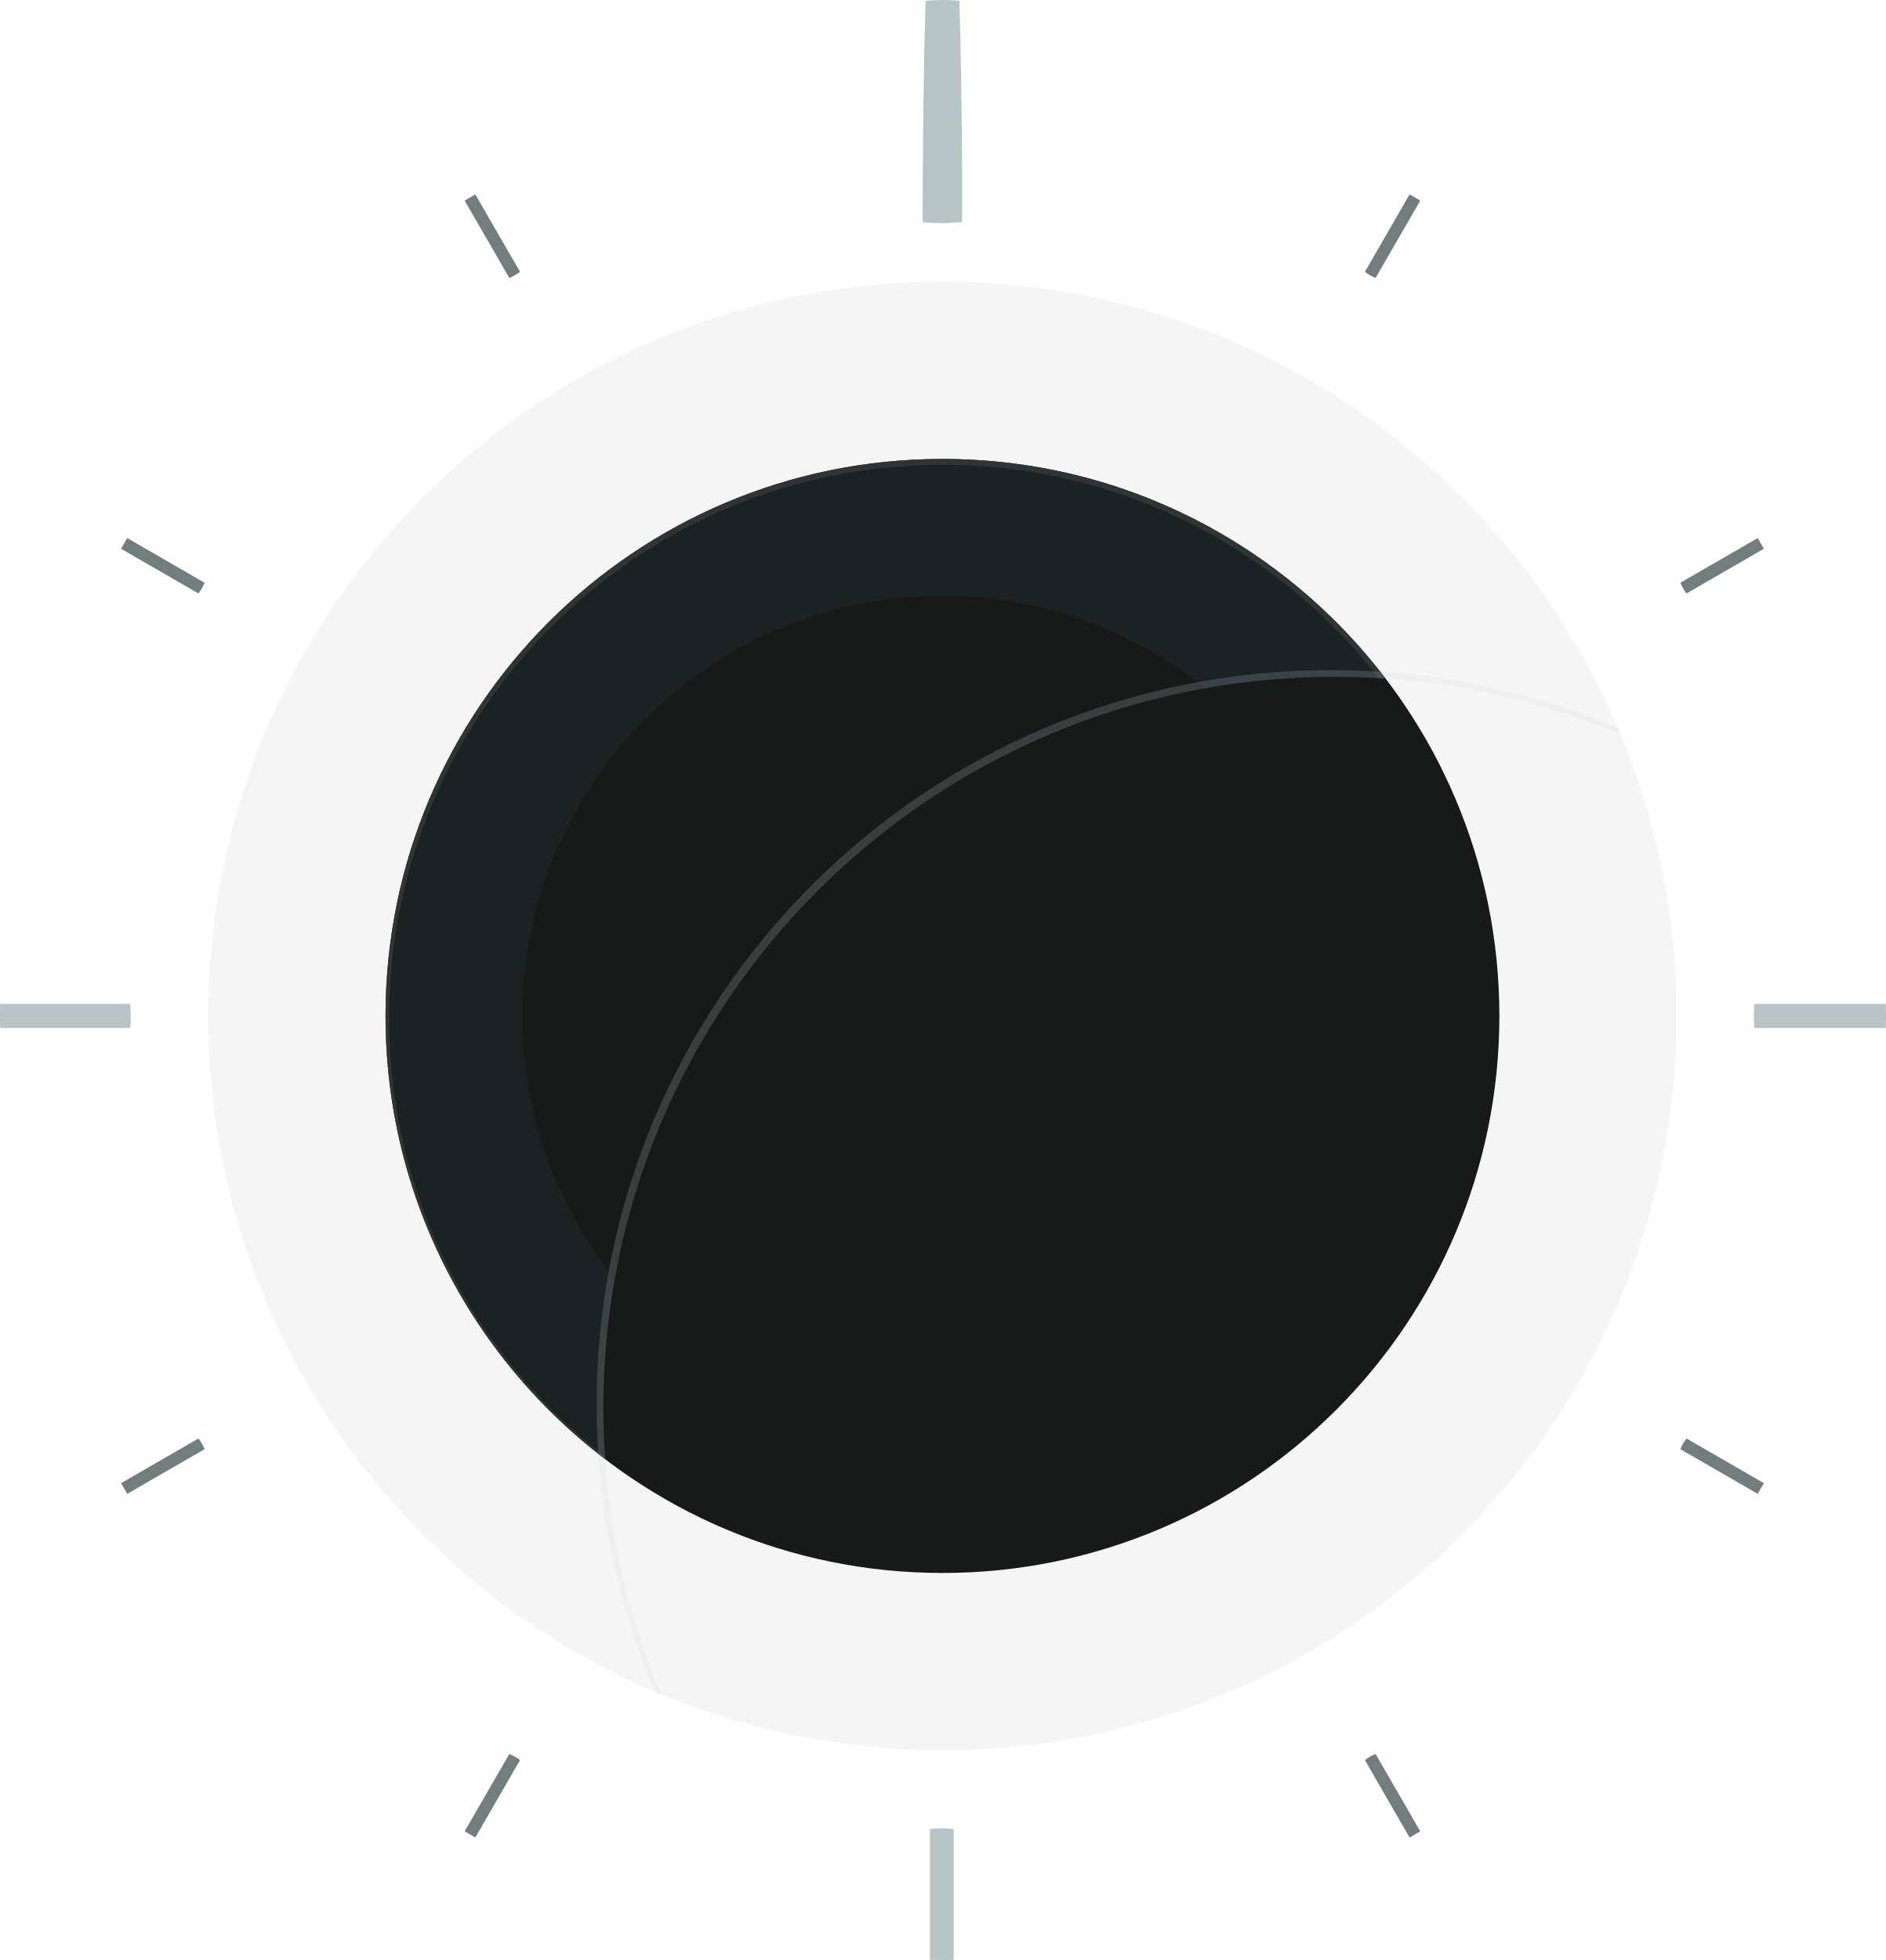
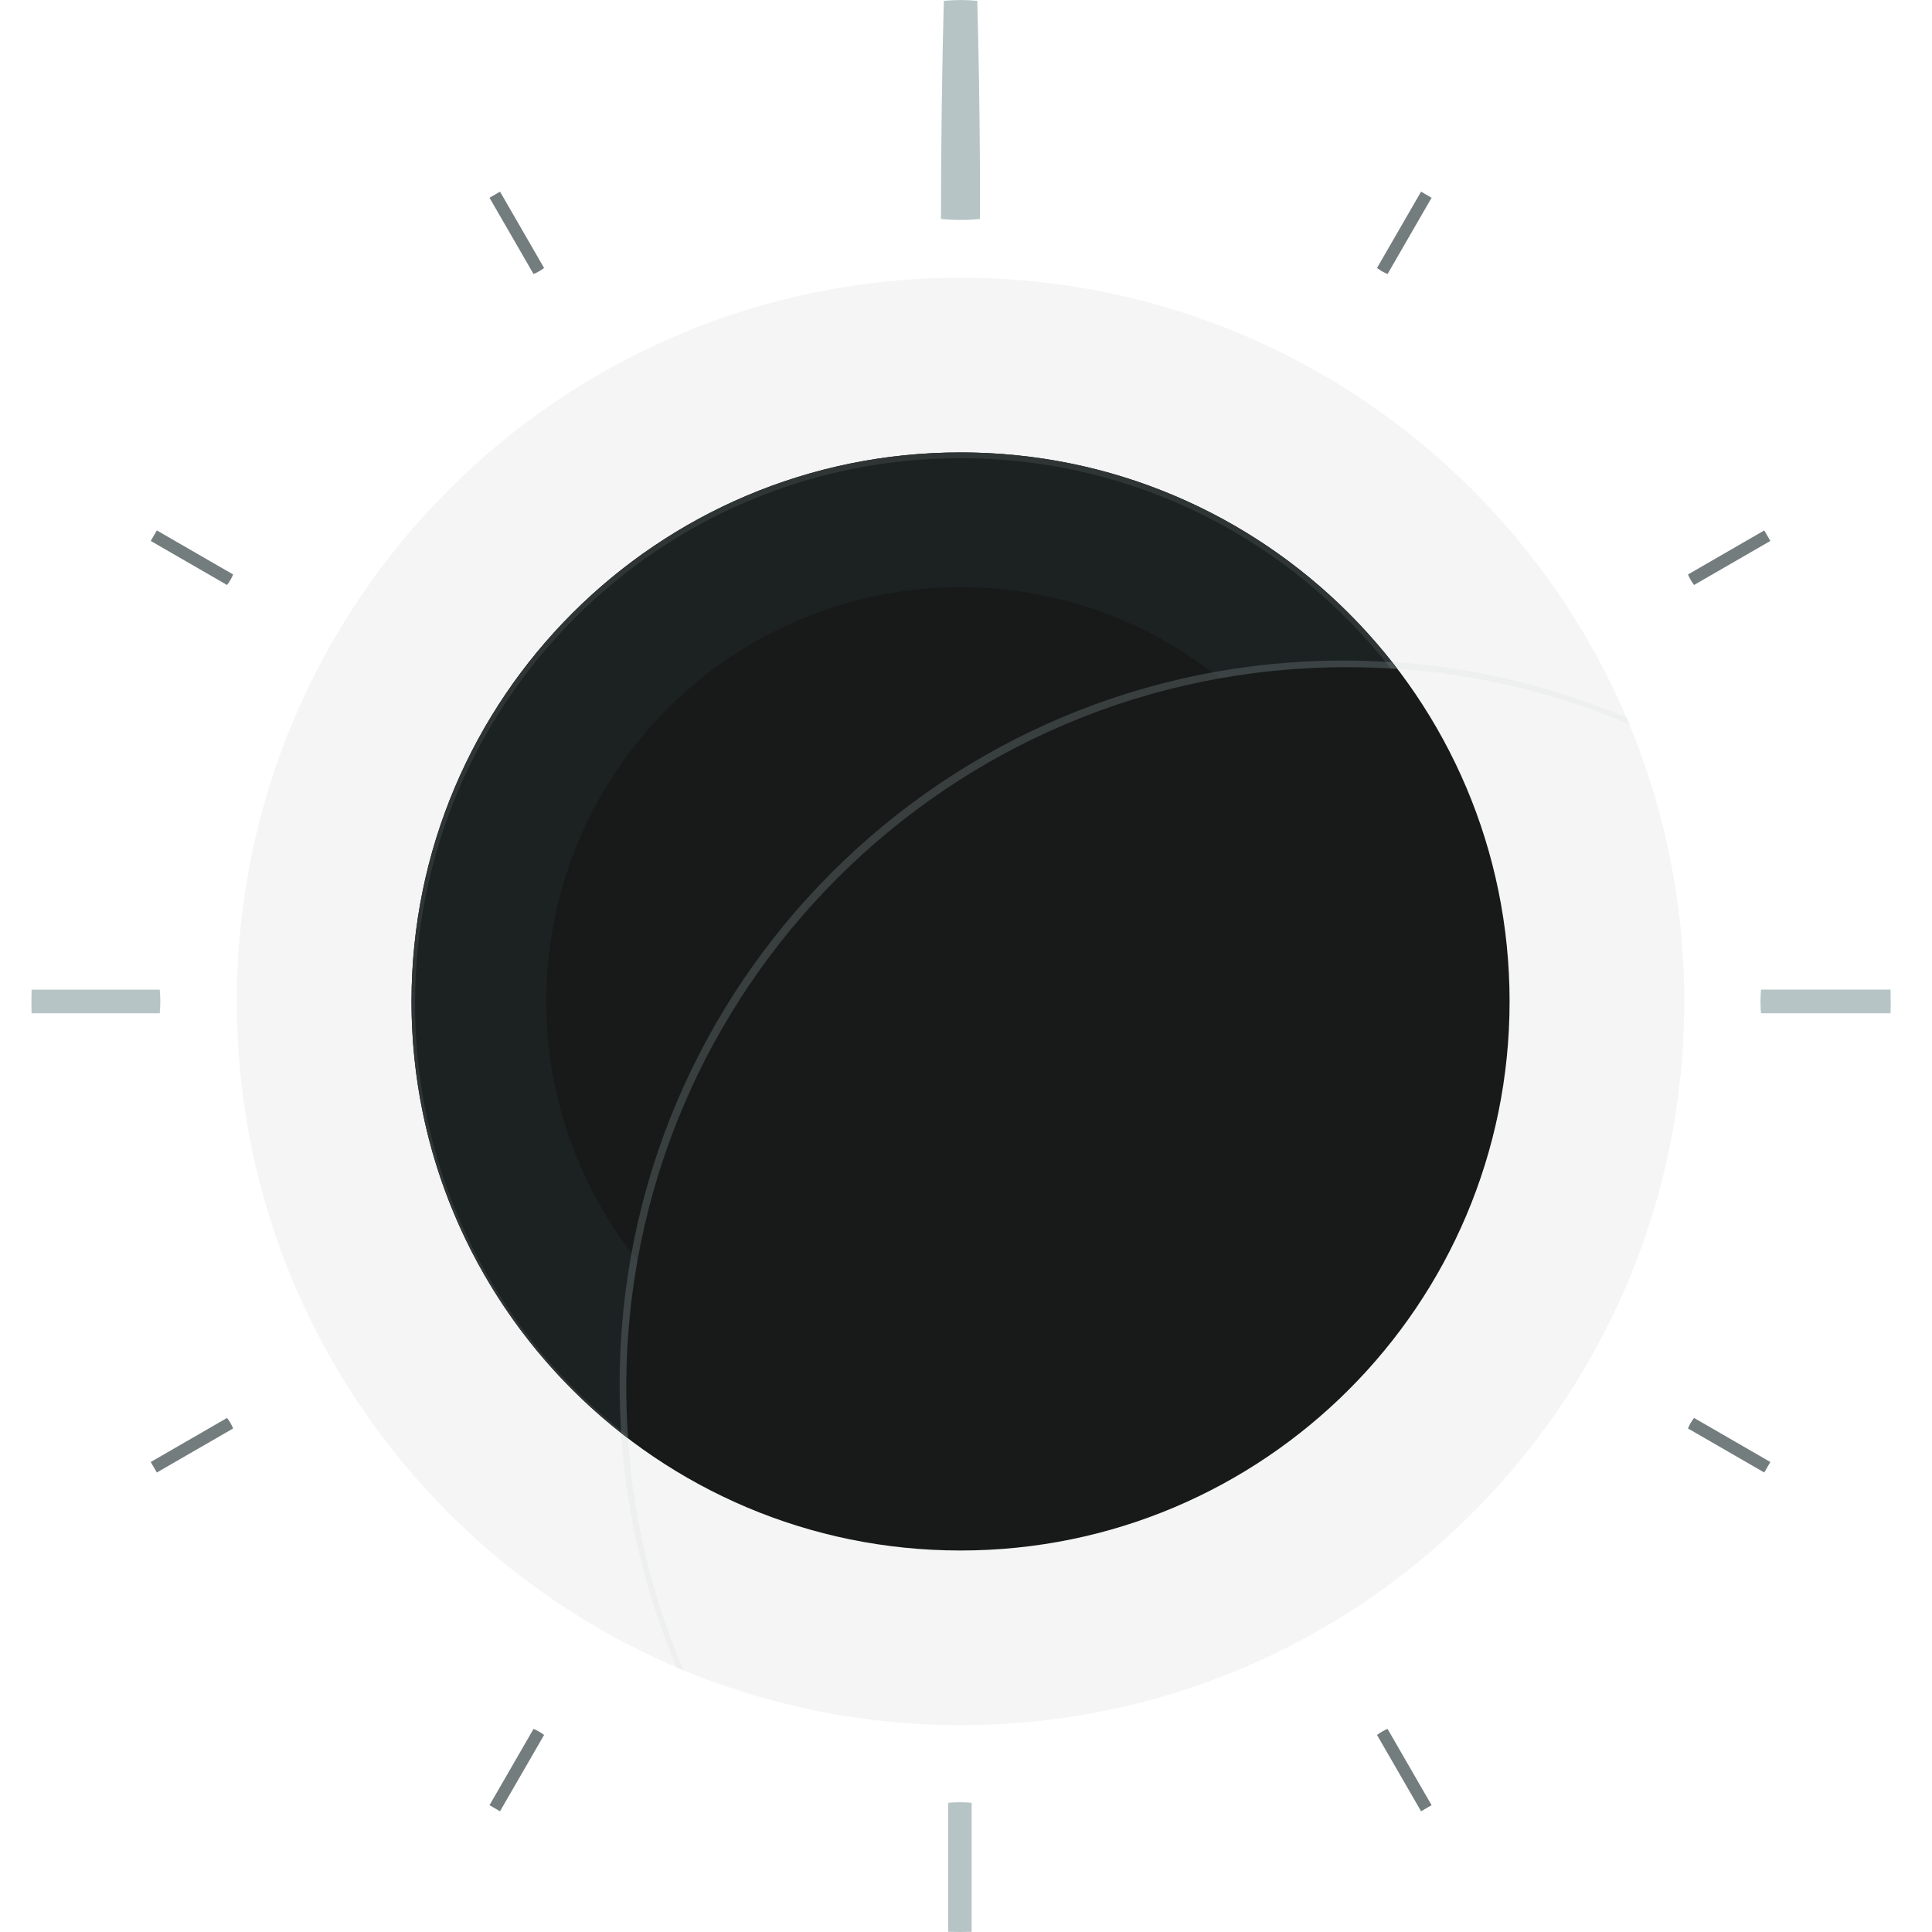
- <svg xmlns="http://www.w3.org/2000/svg" version="1.1" width="236.713" height="245.966" viewBox="0 0 236.713 245.966" id="Layer_1">
-   <circle cx="159.5" cy="211.5" r="69.9" transform="translate(-41.209,-84.004)" id="circle3093" style="fill:#181a1a;fill-rule:evenodd" />
-   <path d="m 118.291,219.636 c -50.887,0 -92.14,-41.252 -92.14,-92.14 0,-50.888 41.253,-92.14 92.14,-92.14 50.888,0 92.14,41.252 92.14,92.14 0,50.888 -41.253,92.14 -92.14,92.14 z m 0,-161.981 c -38.572,0 -69.841,31.269 -69.841,69.841 0,38.572 31.269,69.841 69.841,69.841 38.572,0 69.841,-31.269 69.841,-69.841 0,-38.572 -31.269,-69.841 -69.841,-69.841 z" id="path3095" style="opacity:0.05;fill:#292b2b;fill-rule:evenodd" />
-   <g transform="translate(-41.209,-84.004)" id="g3097" style="opacity:0.05">
+ <svg xmlns="http://www.w3.org/2000/svg" version="1.1" id="Layer_1" x="0px" y="0px" width="245.97" height="245.97" viewBox="0 0 245.97 245.97" enable-background="new 0 0 320 480" xml:space="preserve">
+   <defs id="defs3153" />
+   <circle clip-rule="evenodd" cx="159.5" cy="211.5" r="69.9" id="circle3093" transform="translate(-37.209,-84)" style="fill:#181a1a;fill-rule:evenodd" />
+   <path clip-rule="evenodd" d="m 122.291,219.64 c -50.887,0 -92.14,-41.252 -92.14,-92.14 0,-50.888 41.253,-92.14 92.14,-92.14 50.888,0 92.14,41.252 92.14,92.14 0,50.888 -41.253,92.14 -92.14,92.14 z m 0,-161.981 c -38.572,0 -69.841,31.269 -69.841,69.841 0,38.572 31.269,69.841 69.841,69.841 38.572,0 69.841,-31.269 69.841,-69.841 0,-38.572 -31.269,-69.841 -69.841,-69.841 z" id="path3095" style="opacity:0.05;fill:#292b2b;fill-rule:evenodd" />
+   <g id="g3097" transform="translate(-37.209,-84)" style="opacity:0.05">
    <g id="g3099">
-       <path d="m 116.918,260.713 c 0,-5.545 0.492,-10.975 1.434,-16.249 -7.243,-9.03 -11.586,-20.487 -11.586,-32.964 0,-29.125 23.61,-52.735 52.735,-52.735 12.477,0 23.934,4.343 32.964,11.586 5.274,-0.942 10.704,-1.434 16.249,-1.434 2.145,0 4.271,0.08 6.379,0.224 C 202.321,152.406 182.177,141.6 159.5,141.6 c -38.605,0 -69.9,31.295 -69.9,69.9 0,22.677 10.807,42.821 27.542,55.592 -0.145,-2.108 -0.224,-4.234 -0.224,-6.379 z" id="path3101" style="fill:#6facb5;fill-rule:evenodd" />
+       <path clip-rule="evenodd" d="m 116.918,260.713 c 0,-5.545 0.492,-10.975 1.434,-16.249 -7.243,-9.03 -11.586,-20.487 -11.586,-32.964 0,-29.125 23.61,-52.735 52.735,-52.735 12.477,0 23.934,4.343 32.964,11.586 5.274,-0.942 10.704,-1.434 16.249,-1.434 2.145,0 4.271,0.08 6.379,0.224 C 202.321,152.406 182.177,141.6 159.5,141.6 c -38.605,0 -69.9,31.295 -69.9,69.9 0,22.677 10.807,42.821 27.542,55.592 -0.145,-2.108 -0.224,-4.234 -0.224,-6.379 z" id="path3101" style="fill:#6facb5;fill-rule:evenodd" />
    </g>
  </g>
-   <g transform="translate(-41.209,-84.004)" id="g3103">
+   <g id="g3103" transform="translate(-37.209,-84)">
    <g id="g3105">
-       <path d="m 117.123,266.794 c -16.461,-12.7 -27.074,-32.609 -27.074,-55.007 0,-38.357 31.095,-69.452 69.452,-69.452 22.252,0 42.045,10.477 54.755,26.754 0.279,0.017 0.559,0.034 0.837,0.053 -12.771,-16.735 -32.916,-27.542 -55.592,-27.542 -38.605,0 -69.901,31.296 -69.901,69.901 0,22.677 10.807,42.822 27.542,55.593 -0.007,-0.1 -0.012,-0.2 -0.019,-0.3 z" id="path3107" style="fill:#2f3535;fill-rule:evenodd" />
+       <path clip-rule="evenodd" d="m 117.123,266.794 c -16.461,-12.7 -27.074,-32.609 -27.074,-55.007 0,-38.357 31.095,-69.452 69.452,-69.452 22.252,0 42.045,10.477 54.755,26.754 0.279,0.017 0.559,0.034 0.837,0.053 -12.771,-16.735 -32.916,-27.542 -55.592,-27.542 -38.605,0 -69.901,31.296 -69.901,69.901 0,22.677 10.807,42.822 27.542,55.593 -0.007,-0.1 -0.012,-0.2 -0.019,-0.3 z" id="path3107" style="fill:#2f3535;fill-rule:evenodd" />
    </g>
  </g>
-   <g transform="translate(-41.209,-84.004)" id="g3109" style="opacity:0.08">
+   <g id="g3109" transform="translate(-37.209,-84)" style="opacity:0.08">
    <g id="g3111">
-       <path d="m 116.916,260.714 c 0,-50.698 41.099,-91.797 91.797,-91.797 12.787,0 24.961,2.617 36.022,7.341 -0.117,-0.283 -0.23,-0.569 -0.35,-0.851 -11.086,-4.72 -23.284,-7.333 -36.093,-7.333 -50.931,0 -92.219,41.288 -92.219,92.219 0,12.809 2.614,25.008 7.334,36.094 0.282,0.12 0.568,0.233 0.851,0.35 -4.725,-11.062 -7.342,-23.236 -7.342,-36.023 z" id="path3113" style="fill:#95a3a4;fill-rule:evenodd" />
+       <path clip-rule="evenodd" d="m 116.916,260.714 c 0,-50.698 41.099,-91.797 91.797,-91.797 12.787,0 24.961,2.617 36.022,7.341 -0.117,-0.283 -0.23,-0.569 -0.35,-0.851 -11.086,-4.72 -23.284,-7.333 -36.093,-7.333 -50.931,0 -92.219,41.288 -92.219,92.219 0,12.809 2.614,25.008 7.334,36.094 0.282,0.12 0.568,0.233 0.851,0.35 -4.725,-11.062 -7.342,-23.236 -7.342,-36.023 z" id="path3113" style="fill:#95a3a4;fill-rule:evenodd" />
    </g>
  </g>
-   <g transform="translate(-41.209,-84.004)" id="g3115">
+   <g id="g3115" transform="translate(-37.209,-84)">
    <g id="g3117">
-       <path d="m 159.548,84.004 c -0.701,0 -1.47,0.04 -2.177,0.102 -0.222,8.12 -0.353,17.612 -0.362,27.769 0.791,0.082 1.72,0.129 2.539,0.129 0.82,0 1.625,-0.047 2.417,-0.13 v -7.235 c -0.05,-7.428 -0.166,-14.374 -0.335,-20.533 -0.684,-0.061 -1.376,-0.102 -2.082,-0.102 z" id="path3119" style="fill:#b6c4c6;fill-rule:evenodd" />
+       <path clip-rule="evenodd" d="m 159.548,84.004 c -0.701,0 -1.47,0.04 -2.177,0.102 -0.222,8.12 -0.353,17.612 -0.362,27.769 0.791,0.082 1.72,0.129 2.539,0.129 0.82,0 1.625,-0.047 2.417,-0.13 v -7.235 c -0.05,-7.428 -0.166,-14.374 -0.335,-20.533 -0.684,-0.061 -1.376,-0.102 -2.082,-0.102 z" id="path3119" style="fill:#b6c4c6;fill-rule:evenodd" />
    </g>
  </g>
-   <g transform="translate(-41.209,-84.004)" id="g3121">
+   <g id="g3121" transform="translate(-37.209,-84)">
    <g id="g3123">
-       <path d="m 157.925,313.526 v 16.424 c 0.525,0.007 1.048,0.02 1.575,0.02 0.472,0 0.941,-0.012 1.412,-0.018 v -16.426 c -0.371,-0.048 -1.093,-0.076 -1.478,-0.076 -0.384,0 -1.138,0.028 -1.509,0.076 z" id="path3125" style="fill:#b6c4c6;fill-rule:evenodd" />
+       <path clip-rule="evenodd" d="m 157.925,313.526 v 16.424 c 0.525,0.007 1.048,0.02 1.575,0.02 0.472,0 0.941,-0.012 1.412,-0.018 v -16.426 c -0.371,-0.048 -1.093,-0.076 -1.478,-0.076 -0.384,0 -1.138,0.028 -1.509,0.076 z" id="path3125" style="fill:#b6c4c6;fill-rule:evenodd" />
    </g>
  </g>
-   <g transform="translate(-41.209,-84.004)" id="g3127">
+   <g id="g3127" transform="translate(-37.209,-84)">
    <g id="g3129">
-       <path d="m 213.167,304.454 c -0.227,0.131 -0.441,0.277 -0.644,0.432 l 5.609,9.715 c 0.448,-0.256 0.893,-0.517 1.338,-0.778 l -5.607,-9.71 c -0.236,0.097 -0.469,0.21 -0.696,0.341 z m 0.696,-185.566 5.606,-9.71 c -0.445,-0.261 -0.889,-0.522 -1.338,-0.778 l -5.609,9.715 c 0.203,0.155 0.417,0.301 0.644,0.432 0.228,0.13 0.461,0.243 0.697,0.341 z m 38.591,146.279 c -0.131,0.227 -0.244,0.46 -0.342,0.696 l 9.711,5.606 c 0.261,-0.445 0.522,-0.889 0.778,-1.337 l -9.715,-5.609 c -0.156,0.203 -0.301,0.417 -0.432,0.644 z m 0.432,-106.69 9.715,-5.609 c -0.256,-0.448 -0.517,-0.893 -0.778,-1.338 l -9.71,5.606 c 0.098,0.236 0.211,0.469 0.342,0.696 0.13,0.228 0.275,0.442 0.431,0.645 z m -147.749,145.635 -5.607,9.711 c 0.445,0.261 0.889,0.522 1.338,0.778 l 5.609,-9.715 c -0.203,-0.155 -0.417,-0.3 -0.644,-0.432 -0.227,-0.131 -0.46,-0.244 -0.696,-0.342 z M 66.115,264.523 56.4,270.132 c 0.256,0.448 0.517,0.893 0.778,1.338 l 9.711,-5.606 c -0.098,-0.236 -0.211,-0.469 -0.342,-0.696 -0.132,-0.228 -0.277,-0.442 -0.432,-0.645 z m 33.416,-155.345 5.606,9.711 c 0.236,-0.098 0.469,-0.211 0.696,-0.342 0.227,-0.131 0.441,-0.276 0.644,-0.432 l -5.609,-9.715 c -0.448,0.255 -0.892,0.516 -1.337,0.778 z m -43.131,43.69 9.715,5.609 c 0.155,-0.203 0.301,-0.417 0.432,-0.644 0.131,-0.227 0.244,-0.46 0.342,-0.696 l -9.711,-5.606 c -0.261,0.444 -0.523,0.889 -0.778,1.337 z" id="path3131" style="fill:#747d7e;fill-rule:evenodd" />
+       <path clip-rule="evenodd" d="m 213.167,304.454 c -0.227,0.131 -0.441,0.277 -0.644,0.432 l 5.609,9.715 c 0.448,-0.256 0.893,-0.517 1.338,-0.778 l -5.607,-9.71 c -0.236,0.097 -0.469,0.21 -0.696,0.341 z m 0.696,-185.566 5.606,-9.71 c -0.445,-0.261 -0.889,-0.522 -1.338,-0.778 l -5.609,9.715 c 0.203,0.155 0.417,0.301 0.644,0.432 0.228,0.13 0.461,0.243 0.697,0.341 z m 38.591,146.279 c -0.131,0.227 -0.244,0.46 -0.342,0.696 l 9.711,5.606 c 0.261,-0.445 0.522,-0.889 0.778,-1.337 l -9.715,-5.609 c -0.156,0.203 -0.301,0.417 -0.432,0.644 z m 0.432,-106.69 9.715,-5.609 c -0.256,-0.448 -0.517,-0.893 -0.778,-1.338 l -9.71,5.606 c 0.098,0.236 0.211,0.469 0.342,0.696 0.13,0.228 0.275,0.442 0.431,0.645 z m -147.749,145.635 -5.607,9.711 c 0.445,0.261 0.889,0.522 1.338,0.778 l 5.609,-9.715 c -0.203,-0.155 -0.417,-0.3 -0.644,-0.432 -0.227,-0.131 -0.46,-0.244 -0.696,-0.342 z M 66.115,264.523 56.4,270.132 c 0.256,0.448 0.517,0.893 0.778,1.338 l 9.711,-5.606 c -0.098,-0.236 -0.211,-0.469 -0.342,-0.696 -0.132,-0.228 -0.277,-0.442 -0.432,-0.645 z m 33.416,-155.345 5.606,9.711 c 0.236,-0.098 0.469,-0.211 0.696,-0.342 0.227,-0.131 0.441,-0.276 0.644,-0.432 l -5.609,-9.715 c -0.448,0.255 -0.892,0.516 -1.337,0.778 z m -43.131,43.69 9.715,5.609 c 0.155,-0.203 0.301,-0.417 0.432,-0.644 0.131,-0.227 0.244,-0.46 0.342,-0.696 l -9.711,-5.606 c -0.261,0.444 -0.523,0.889 -0.778,1.337 z" id="path3131" style="fill:#747d7e;fill-rule:evenodd" />
    </g>
  </g>
-   <g transform="translate(-41.209,-84.004)" id="g3133">
+   <g id="g3133" transform="translate(-37.209,-84)">
    <g id="g3135">
-       <path d="m 261.341,211.5 c 0,0.384 0.028,1.137 0.076,1.508 h 16.486 c 0.006,-0.503 0.019,-1.004 0.019,-1.508 0,-0.504 -0.013,-1.005 -0.019,-1.508 h -16.486 c -0.048,0.371 -0.076,1.123 -0.076,1.508 z" id="path3137" style="fill:#b6c4c6;fill-rule:evenodd" />
+       <path clip-rule="evenodd" d="m 261.341,211.5 c 0,0.384 0.028,1.137 0.076,1.508 h 16.486 c 0.006,-0.503 0.019,-1.004 0.019,-1.508 0,-0.504 -0.013,-1.005 -0.019,-1.508 h -16.486 c -0.048,0.371 -0.076,1.123 -0.076,1.508 z" id="path3137" style="fill:#b6c4c6;fill-rule:evenodd" />
    </g>
  </g>
-   <g transform="translate(-41.209,-84.004)" id="g3139">
+   <g id="g3139" transform="translate(-37.209,-84)">
    <g id="g3141">
-       <path d="m 41.228,213.007 h 16.315 c 0.048,-0.371 0.076,-1.123 0.076,-1.507 0,-0.384 -0.027,-1.136 -0.076,-1.507 H 41.228 c -0.006,0.503 -0.019,1.003 -0.019,1.507 0,0.504 0.013,1.005 0.019,1.507 z" id="path3143" style="fill:#b6c4c6;fill-rule:evenodd" />
+       <path clip-rule="evenodd" d="m 41.228,213.007 h 16.315 c 0.048,-0.371 0.076,-1.123 0.076,-1.507 0,-0.384 -0.027,-1.136 -0.076,-1.507 H 41.228 c -0.006,0.503 -0.019,1.003 -0.019,1.507 0,0.504 0.013,1.005 0.019,1.507 z" id="path3143" style="fill:#b6c4c6;fill-rule:evenodd" />
    </g>
  </g>
-   <g transform="translate(-41.209,-84.004)" id="g3145" style="opacity:0.2">
+   <g id="g3145" transform="translate(-37.209,-84)" style="opacity:0.2">
    <g id="g3147">
-       <path d="m 214.365,168.313 c -2.023,-0.133 -4.062,-0.207 -6.119,-0.207 -50.887,0 -92.14,41.252 -92.14,92.14 0,2.057 0.075,4.096 0.207,6.119 0.286,0.226 0.57,0.455 0.86,0.676 -0.145,-2.106 -0.224,-4.231 -0.224,-6.374 0,-50.654 41.064,-91.718 91.718,-91.718 2.143,0 4.267,0.08 6.373,0.224 -0.221,-0.29 -0.45,-0.574 -0.675,-0.86 z" id="path3149" style="fill:#95a3a4;fill-rule:evenodd" />
+       <path clip-rule="evenodd" d="m 214.365,168.313 c -2.023,-0.133 -4.062,-0.207 -6.119,-0.207 -50.887,0 -92.14,41.252 -92.14,92.14 0,2.057 0.075,4.096 0.207,6.119 0.286,0.226 0.57,0.455 0.86,0.676 -0.145,-2.106 -0.224,-4.231 -0.224,-6.374 0,-50.654 41.064,-91.718 91.718,-91.718 2.143,0 4.267,0.08 6.373,0.224 -0.221,-0.29 -0.45,-0.574 -0.675,-0.86 z" id="path3149" style="fill:#95a3a4;fill-rule:evenodd" />
    </g>
  </g>
</svg>
